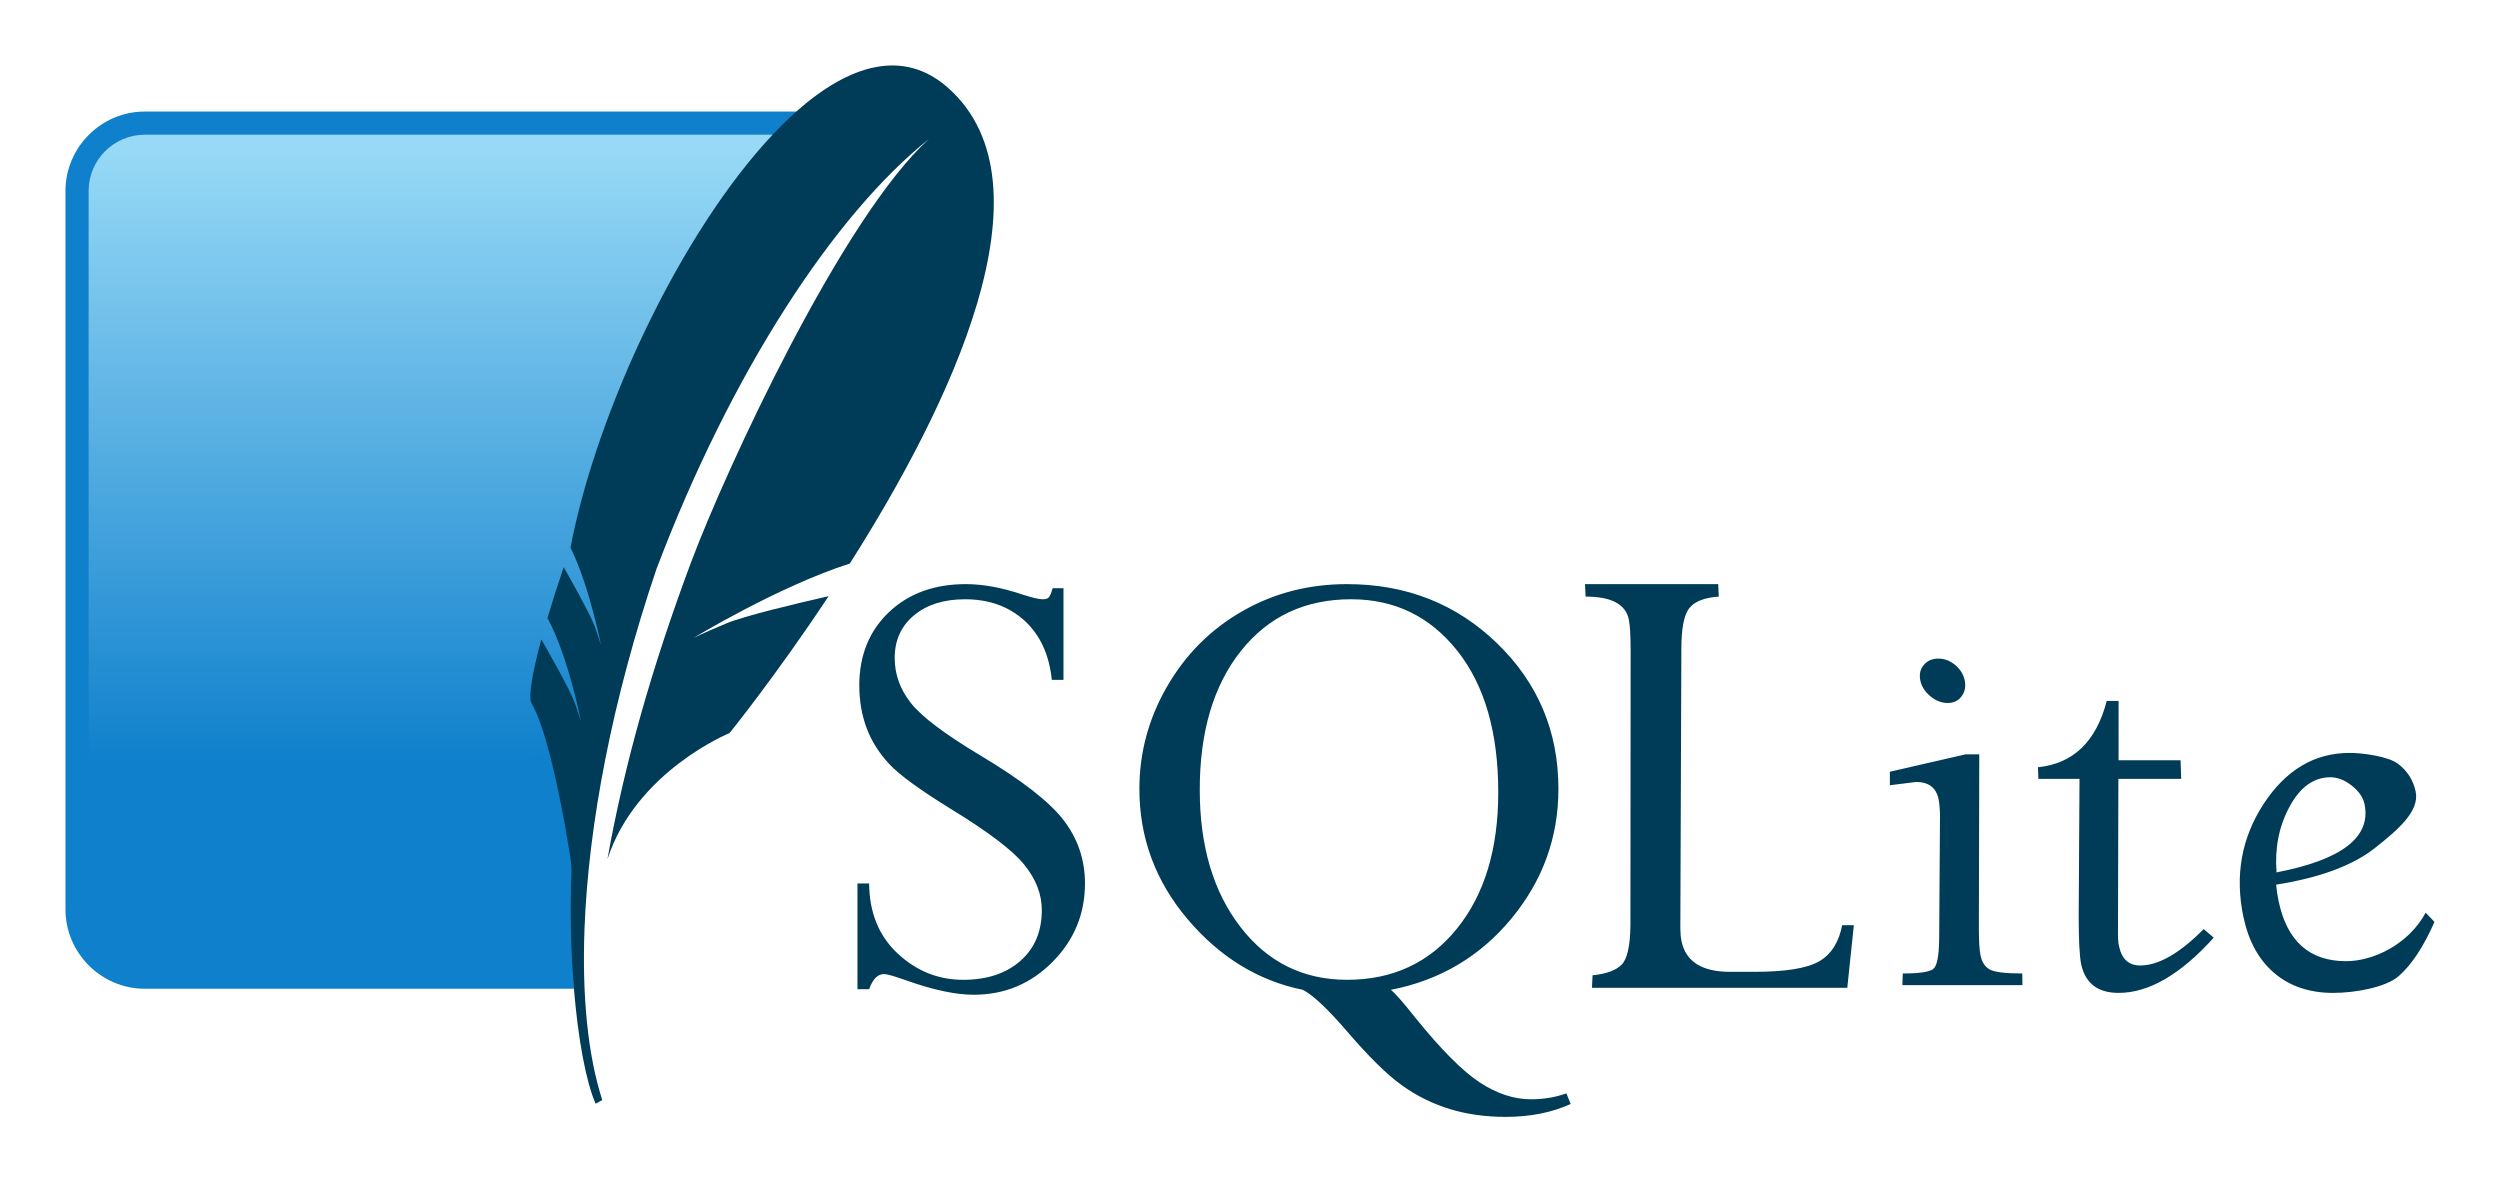
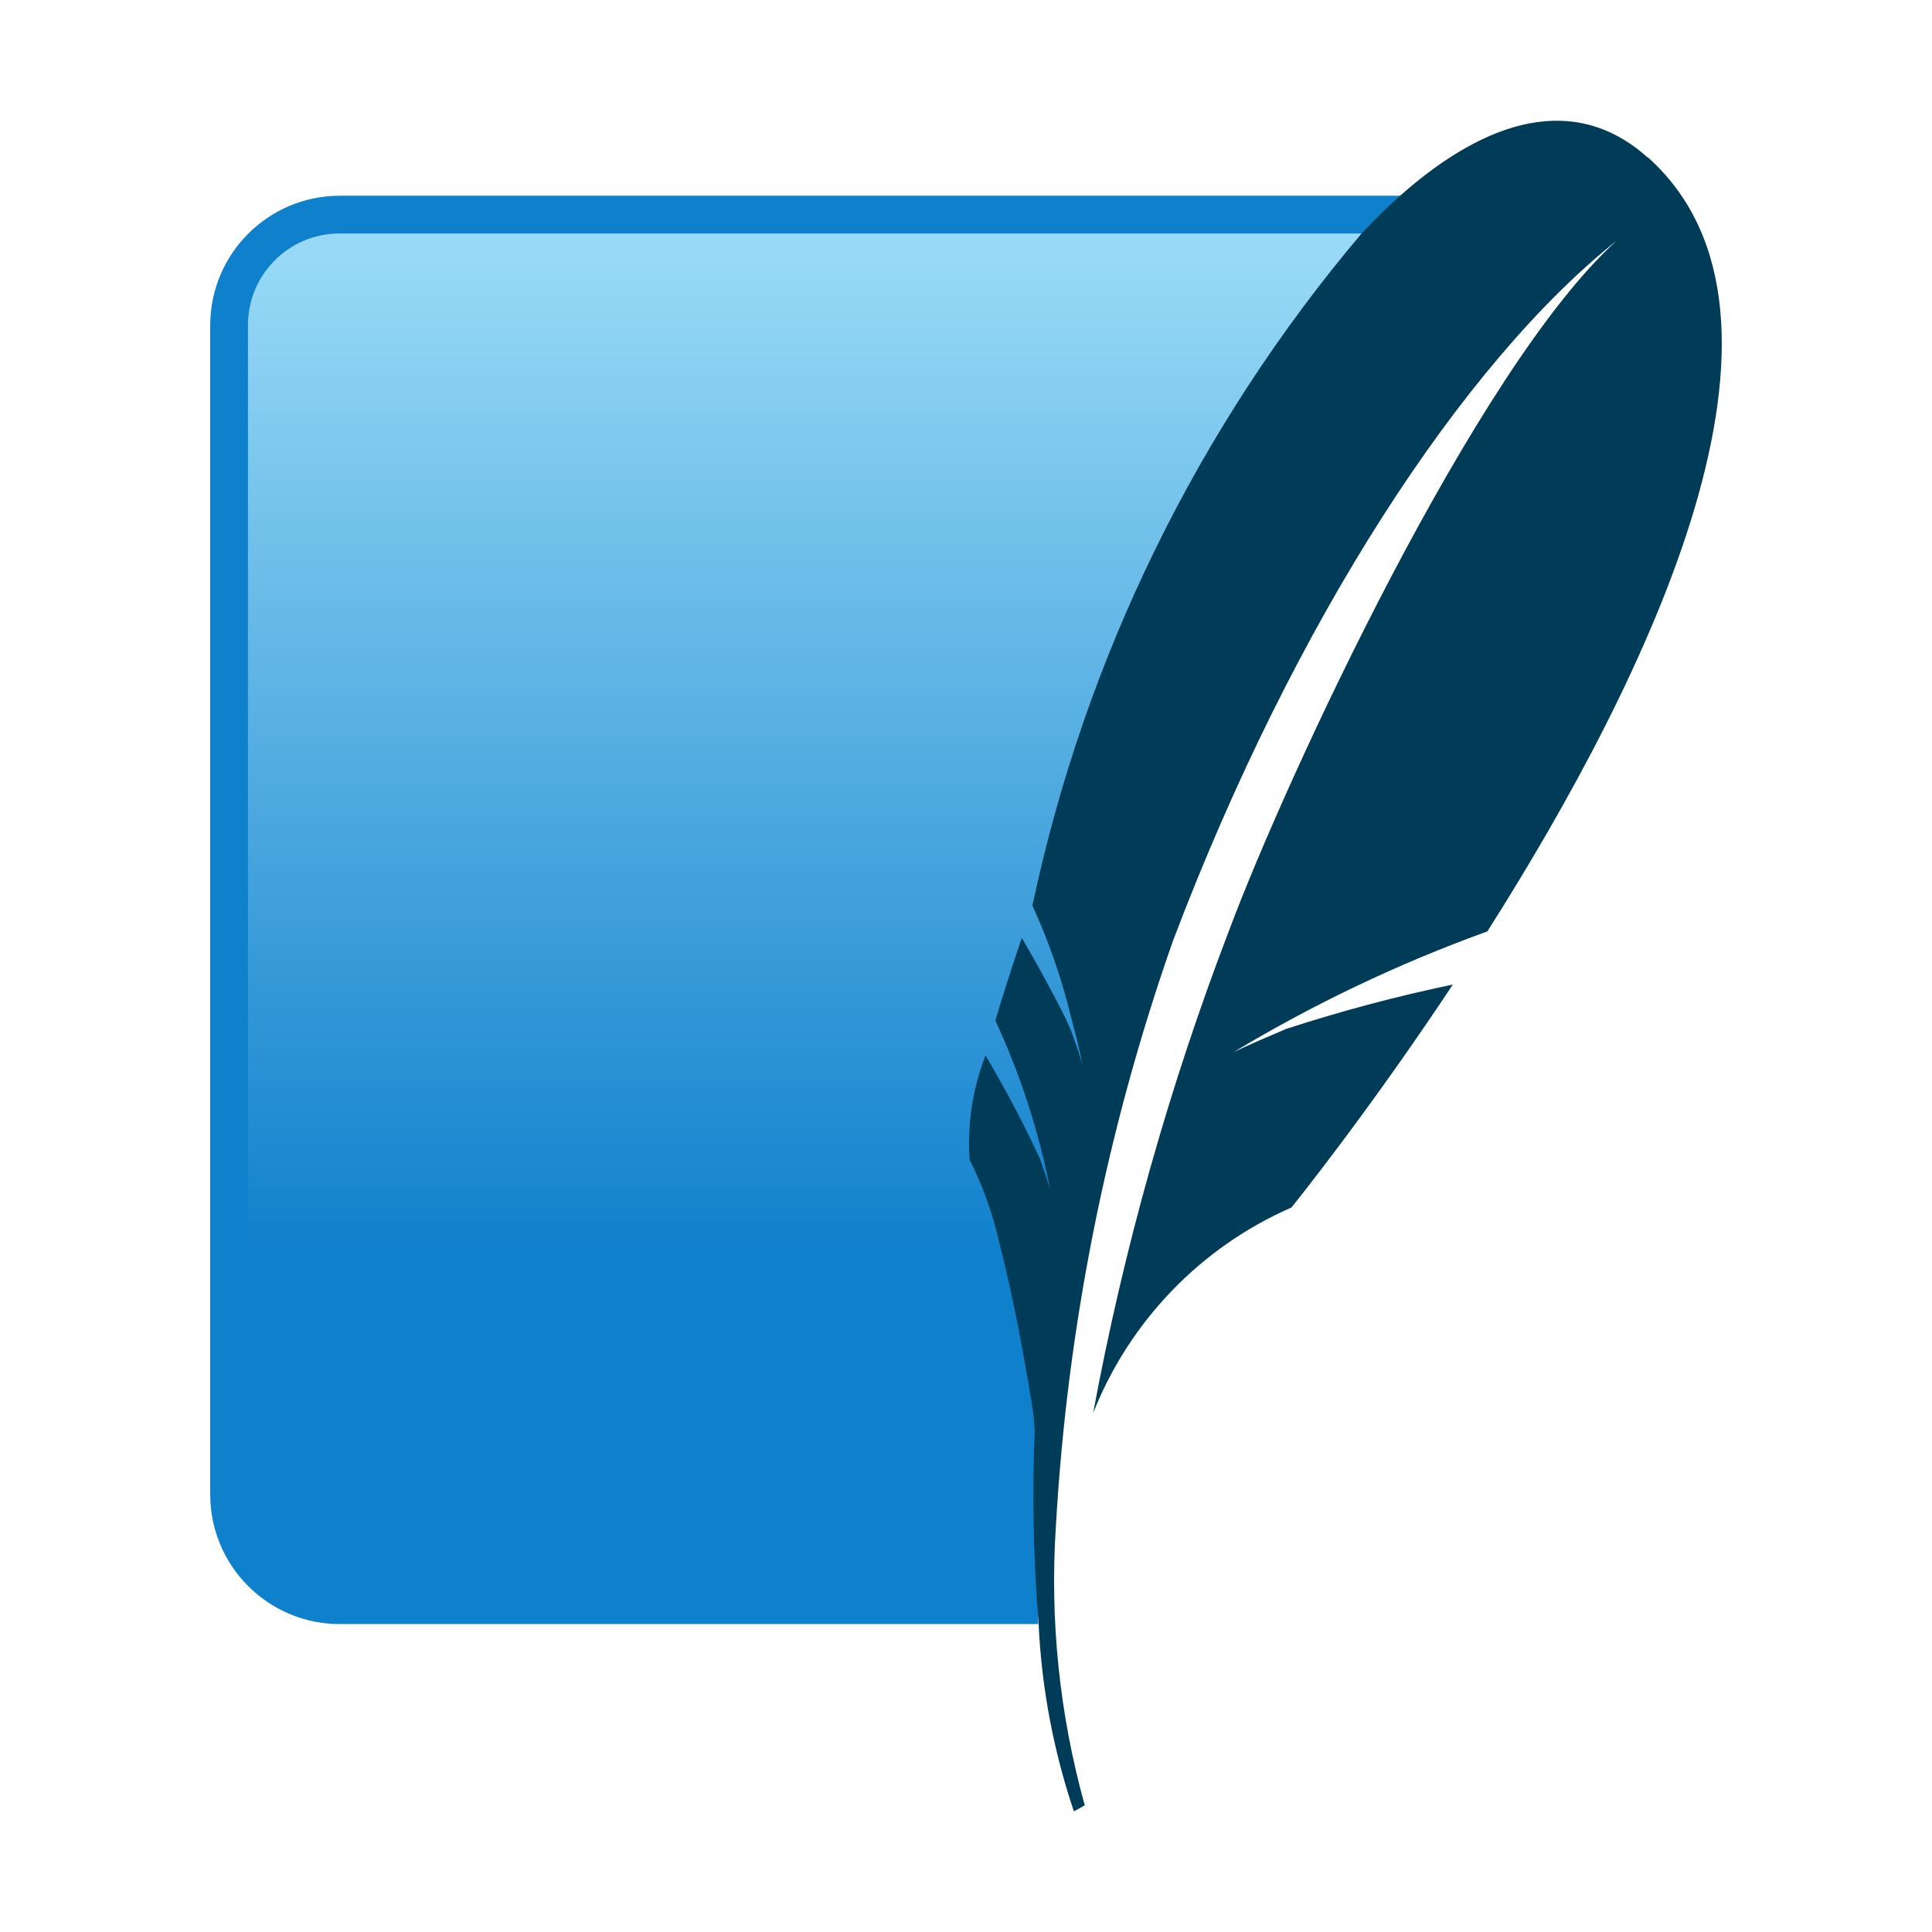
- <svg xmlns="http://www.w3.org/2000/svg" xmlns:xlink="http://www.w3.org/1999/xlink" version="1.1" width="381.851" height="180.603" id="svg2985" xml:space="preserve">
-   <defs id="defs2989">
-     <linearGradient x1="0" y1="0" x2="1" y2="0" id="linearGradient3027" gradientUnits="userSpaceOnUse" gradientTransform="matrix(-4.02e-6,-91.8907,-91.8907,4.02e-6,85.8809,161.434)" spreadMethod="pad">
-       <stop id="stop3029" style="stop-color:#97d9f6;stop-opacity:1" offset="0" />
-       <stop id="stop3031" style="stop-color:#0f80cc;stop-opacity:1" offset="0.92" />
-       <stop id="stop3033" style="stop-color:#0f80cc;stop-opacity:1" offset="1" />
+ <svg xmlns="http://www.w3.org/2000/svg" width="800px" height="800px" viewBox="0 0 32 32">
+   <defs>
+     <linearGradient id="a" x1="-118.318" y1="45.638" x2="-116.751" y2="45.638" gradientTransform="matrix(0, 11.486, 11.486, 0, -510.889, 1363.307)" gradientUnits="userSpaceOnUse">
+       <stop offset="0" stop-color="#97d9f6" />
+       <stop offset="0.92" stop-color="#0f80cc" />
+       <stop offset="1" stop-color="#0f80cc" />
    </linearGradient>
-     <linearGradient x1="-15.615" y1="-9.108" x2="-6.741" y2="-9.108" id="linearGradient5421" xlink:href="#linearGradient3027" gradientUnits="userSpaceOnUse" gradientTransform="matrix(-4.02e-7,-9.18907,-9.18907,4.02e-7,8.58809,16.1434)" spreadMethod="pad" />
-     <linearGradient x1="-15.615" y1="-9.108" x2="-6.741" y2="-9.108" id="linearGradient2995" xlink:href="#linearGradient3027" gradientUnits="userSpaceOnUse" gradientTransform="matrix(-5.025e-7,11.48634,-11.48634,-5.025e-7,-30.83964,202.187)" spreadMethod="pad" />
  </defs>
-   <path d="m 147.531,89.219 c -4.822,0 -8.744,1.427 -11.75,4.281 -3.006,2.856 -4.531,6.6 -4.531,11.188 0,2.377 0.379,4.545 1.125,6.531 0.746,1.99 1.907,3.834 3.469,5.5 1.561,1.667 4.686,3.933 9.344,6.812 5.715,3.489 9.455,6.32 11.25,8.531 1.796,2.209 2.688,4.524 2.688,6.938 0,3.232 -1.064,5.811 -3.25,7.75 -2.19,1.94 -5.119,2.906 -8.75,2.906 -3.83,0 -7.166,-1.35 -10.031,-4.031 -2.865,-2.685 -4.311,-6.236 -4.344,-10.688 l -1.781,0 0,16.156 1.781,0 c 0.544,-1.53 1.296,-2.312 2.281,-2.312 0.474,0 1.584,0.327 3.312,0.938 4.206,1.497 7.66,2.219 10.375,2.219 4.679,0 8.672,-1.639 12,-4.969 3.322,-3.329 5,-7.344 5,-12.031 0,-3.635 -1.107,-6.869 -3.281,-9.687 -2.174,-2.822 -6.401,-6.105 -12.719,-9.875 -5.436,-3.266 -8.965,-5.926 -10.594,-8 -1.631,-2.071 -2.469,-4.361 -2.469,-6.875 0,-2.719 0.999,-4.903 2.969,-6.531 1.97,-1.63 4.551,-2.438 7.781,-2.438 3.635,0 6.665,1.079 9.062,3.25 2.395,2.175 3.78,5.189 4.188,9.063 l 1.781,0 0,-14 -1.656,0 c -0.203,0.714 -0.39,1.17 -0.562,1.375 -0.168,0.204 -0.49,0.312 -0.969,0.312 -0.576,0 -1.604,-0.242 -3.062,-0.719 -3.125,-1.052 -6.006,-1.594 -8.656,-1.594 z m 58.219,0 c -5.876,0 -11.211,1.385 -16.031,4.156 -4.827,2.766 -8.649,6.607 -11.469,11.5 -2.819,4.892 -4.219,10.088 -4.219,15.625 0,7.439 2.435,14.066 7.344,19.875 4.911,5.805 10.796,9.422 17.625,10.812 1.561,0.814 3.795,2.913 6.719,6.312 3.295,3.836 6.082,6.603 8.375,8.25 2.29,1.648 4.763,2.857 7.375,3.656 2.615,0.796 5.442,1.188 8.5,1.188 3.703,0 7.018,-0.643 9.938,-1.969 L 239.25,167 c -1.695,0.611 -3.502,0.906 -5.406,0.906 -2.584,0 -5.195,-0.852 -7.812,-2.562 -2.614,-1.715 -5.883,-4.986 -9.781,-9.812 -1.833,-2.312 -3.098,-3.772 -3.812,-4.344 7.471,-1.459 13.615,-5.08 18.406,-10.875 4.79,-5.793 7.188,-12.403 7.188,-19.812 0,-8.797 -3.13,-16.191 -9.344,-22.219 -6.219,-6.029 -13.866,-9.062 -22.938,-9.062 z m 36.344,0 0.094,1.906 c 3.913,0 6.104,1.153 6.594,3.469 0.182,0.829 0.266,2.359 0.281,4.562 l -0.031,42.156 c -0.033,3.148 -0.481,5.159 -1.344,6.031 -0.864,0.866 -2.324,1.409 -4.438,1.625 l -0.094,1.906 39,0 1,-9.562 -1.781,0 c -0.509,2.605 -1.675,4.471 -3.531,5.531 -1.861,1.068 -5.152,1.594 -9.906,1.594 l -3.688,0 c -4.277,0 -6.753,-1.546 -7.406,-4.656 -0.135,-0.615 -0.181,-1.275 -0.188,-2 l 0.156,-42.625 c -10e-4,-3.143 0.396,-5.25 1.219,-6.281 0.831,-1.028 2.33,-1.603 4.5,-1.75 l -0.094,-1.906 -20.344,0 z m -35.719,2.312 c 6.628,0 12.039,2.61 16.219,7.875 4.179,5.267 6.25,12.485 6.25,21.625 0,8.661 -2.101,15.596 -6.312,20.812 -4.211,5.215 -9.816,7.812 -16.781,7.812 -6.691,0 -12.117,-2.679 -16.281,-8.062 -4.16,-5.384 -6.219,-12.373 -6.219,-20.969 0,-8.832 2.084,-15.903 6.281,-21.188 4.195,-5.279 9.812,-7.906 16.844,-7.906 z m 89.688,9.063 c -0.951,0 -1.676,0.321 -2.219,0.969 -0.555,0.645 -0.725,1.426 -0.531,2.375 0.188,0.92 0.706,1.727 1.531,2.406 0.82,0.679 1.705,1.031 2.656,1.031 0.92,0 1.621,-0.353 2.125,-1.031 0.504,-0.679 0.657,-1.486 0.469,-2.406 -0.194,-0.949 -0.695,-1.73 -1.469,-2.375 -0.782,-0.647 -1.643,-0.969 -2.562,-0.969 z m 25.719,6.469 c -1.616,6.218 -5.12,9.582 -10.5,10.125 l 0.062,1.781 6.281,0 -0.125,21.062 c 0.01,3.601 0.12,5.998 0.375,7.219 0.619,2.921 2.526,4.406 5.719,4.406 4.619,0 9.464,-2.813 14.531,-8.438 l -1.531,-1.312 c -3.659,3.704 -6.894,5.562 -9.719,5.562 -1.736,0 -2.812,-0.999 -3.219,-2.969 C 323.545,144.022 323.5,143.462 323.5,142.812 l 0.062,-23.844 9.594,0 -0.094,-2.844 -9.469,0 0,-9.062 -1.812,0 z m 37.094,7.938 c -5.366,0 -9.731,2.605 -13.125,7.781 -3.376,5.185 -4.421,10.93 -3.094,17.25 0.781,3.702 2.337,6.571 4.719,8.594 2.377,2.022 5.394,3.031 9,3.031 3.357,0 8.033,-0.85 10,-2.562 1.972,-1.711 3.79,-4.484 5.469,-8.281 L 370.5,139.406 c -2.678,4.926 -8.081,7.406 -12.156,7.406 -5.603,0 -9.034,-3.074 -10.312,-9.188 -0.166,-0.78 -0.29,-1.619 -0.375,-2.5 6.665,-1.055 11.716,-2.924 15.125,-5.625 3.406,-2.703 6.826,-5.567 6.188,-8.594 -0.38,-1.798 -1.314,-3.212 -2.75,-4.281 -1.455,-1.068 -5.232,-1.625 -7.344,-1.625 z m -58.656,0.219 -11.562,2.656 0,2.062 4,-0.5 c 1.938,0 3.078,0.877 3.438,2.625 0.121,0.585 0.198,1.406 0.219,2.438 l -0.125,18.906 c -0.033,2.616 -0.323,4.137 -0.906,4.594 -0.589,0.458 -2.141,0.688 -4.656,0.688 l -0.062,1.781 18.344,0 -0.031,-1.781 c -2.549,0 -4.201,-0.201 -4.938,-0.594 -0.724,-0.39 -1.222,-1.1 -1.438,-2.188 -0.166,-0.784 -0.239,-2.134 -0.25,-4 l 0.062,-26.687 -2.094,0 z m 55.719,3.5 c 1.116,0 2.195,0.431 3.281,1.281 1.071,0.847 1.724,1.789 1.938,2.812 1.046,5.026 -3.41,8.501 -13.438,10.437 -0.286,-3.665 0.349,-6.992 1.969,-10 1.607,-3.005 3.701,-4.531 6.25,-4.531 z" id="SQLite" style="fill:#003b57;fill-opacity:1;fill-rule:nonzero;stroke:none" />
-   <path d="m 121.632,17.036 -99.506,0 C 15.457,17.036 10,22.494 10,29.162 l 0,109.737 c 0,6.668 5.457,12.125 12.126,12.125 l 65.537,0 C 86.919,118.415 98.054,55.13 121.632,17.036 z" id="solid-background" style="fill:#0f80cc;fill-opacity:1;fill-rule:nonzero;stroke:none" />
-   <path d="m 118.016,20.574 -95.891,0 c -4.735,0 -8.589,3.853 -8.589,8.589 l 0,101.73 c 21.717,-8.335 54.312,-15.527 76.85,-15.2 4.529,-23.681 17.839,-70.09 27.63,-95.119 z" id="gradient-background" style="fill:url(#linearGradient2995);fill-opacity:1;fill-rule:nonzero;stroke:none" />
-   <path d="m 144.841,13.445 c -6.815,-6.077 -15.066,-3.636 -23.21,3.591 -1.209,1.074 -2.415,2.265 -3.615,3.538 -13.931,14.779 -26.863,42.154 -30.88,63.06 1.565,3.174 2.788,7.224 3.592,10.318 0.206,0.794 0.393,1.539 0.541,2.172 0.354,1.5 0.544,2.473 0.544,2.473 0,0 -0.125,-0.473 -0.637,-1.959 -0.098,-0.285 -0.206,-0.596 -0.335,-0.963 -0.055,-0.151 -0.131,-0.335 -0.215,-0.531 -0.909,-2.112 -3.422,-6.571 -4.529,-8.512 -0.946,2.791 -1.782,5.402 -2.482,7.765 3.194,5.843 5.14,15.858 5.14,15.858 0,0 -0.169,-0.649 -0.971,-2.914 -0.713,-2.003 -4.261,-8.221 -5.102,-9.675 -1.438,5.309 -2.009,8.893 -1.494,9.765 1,1.691 1.953,4.608 2.79,7.835 1.89,7.269 3.204,16.117 3.204,16.117 0,0 0.043,0.586 0.114,1.489 -0.263,6.104 -0.105,12.433 0.367,18.153 0.626,7.572 1.805,14.077 3.308,17.558 l 1.02,-0.556 c -2.206,-6.859 -3.103,-15.848 -2.71,-26.214 0.594,-15.845 4.24,-34.954 10.977,-54.87 11.383,-30.065 27.175,-54.188 41.629,-65.707 -13.174,11.898 -31.004,50.409 -36.341,64.67 -5.976,15.97 -10.211,30.956 -12.764,45.315 4.404,-13.461 18.642,-19.247 18.642,-19.247 0,0 6.984,-8.613 15.145,-20.918 -4.889,1.115 -12.916,3.024 -15.605,4.154 -3.966,1.664 -5.035,2.231 -5.035,2.231 0,0 12.848,-7.824 23.87,-11.366 15.159,-23.875 31.674,-57.792 15.043,-72.629" id="feather" style="fill:#003b57;fill-opacity:1;fill-rule:nonzero;stroke:none" />
+   <path d="M23.192,3.242H5.623A2.147,2.147,0,0,0,3.482,5.383V24.759A2.147,2.147,0,0,0,5.623,26.9H17.195C17.063,21.142,19.03,9.968,23.192,3.242Z" style="fill:#0f80cc" />
+   <path d="M22.554,3.867H5.623A1.518,1.518,0,0,0,4.107,5.383V23.345a42.01,42.01,0,0,1,13.569-2.684A123.555,123.555,0,0,1,22.554,3.867Z" style="fill:url(#a)" />
+   <path d="M27.29,2.608c-1.2-1.073-2.66-.642-4.1.634-.213.19-.426.4-.638.625A25.4,25.4,0,0,0,17.1,15a10.178,10.178,0,0,1,.634,1.822c.036.14.069.272.1.384.062.265.1.437.1.437s-.022-.083-.113-.346l-.059-.17c-.01-.027-.023-.059-.038-.094-.16-.373-.6-1.16-.8-1.5-.167.493-.315.954-.438,1.371a12.131,12.131,0,0,1,.908,2.8s-.03-.115-.171-.515a19.037,19.037,0,0,0-.9-1.708,4.037,4.037,0,0,0-.264,1.724,6.009,6.009,0,0,1,.493,1.383c.334,1.283.566,2.846.566,2.846s.008.1.02.263a26.145,26.145,0,0,0,.065,3.205,11.362,11.362,0,0,0,.584,3.1l.18-.1a13.859,13.859,0,0,1-.478-4.628,35.269,35.269,0,0,1,1.938-9.688c2.01-5.308,4.8-9.568,7.35-11.6-2.326,2.1-5.474,8.9-6.417,11.418a45.656,45.656,0,0,0-2.254,8A6.211,6.211,0,0,1,21.39,20s1.233-1.521,2.674-3.693a26.206,26.206,0,0,0-2.755.733c-.7.294-.889.394-.889.394a23.939,23.939,0,0,1,4.215-2.007c2.676-4.215,5.592-10.2,2.656-12.824" style="fill:#003b57" />
</svg>
